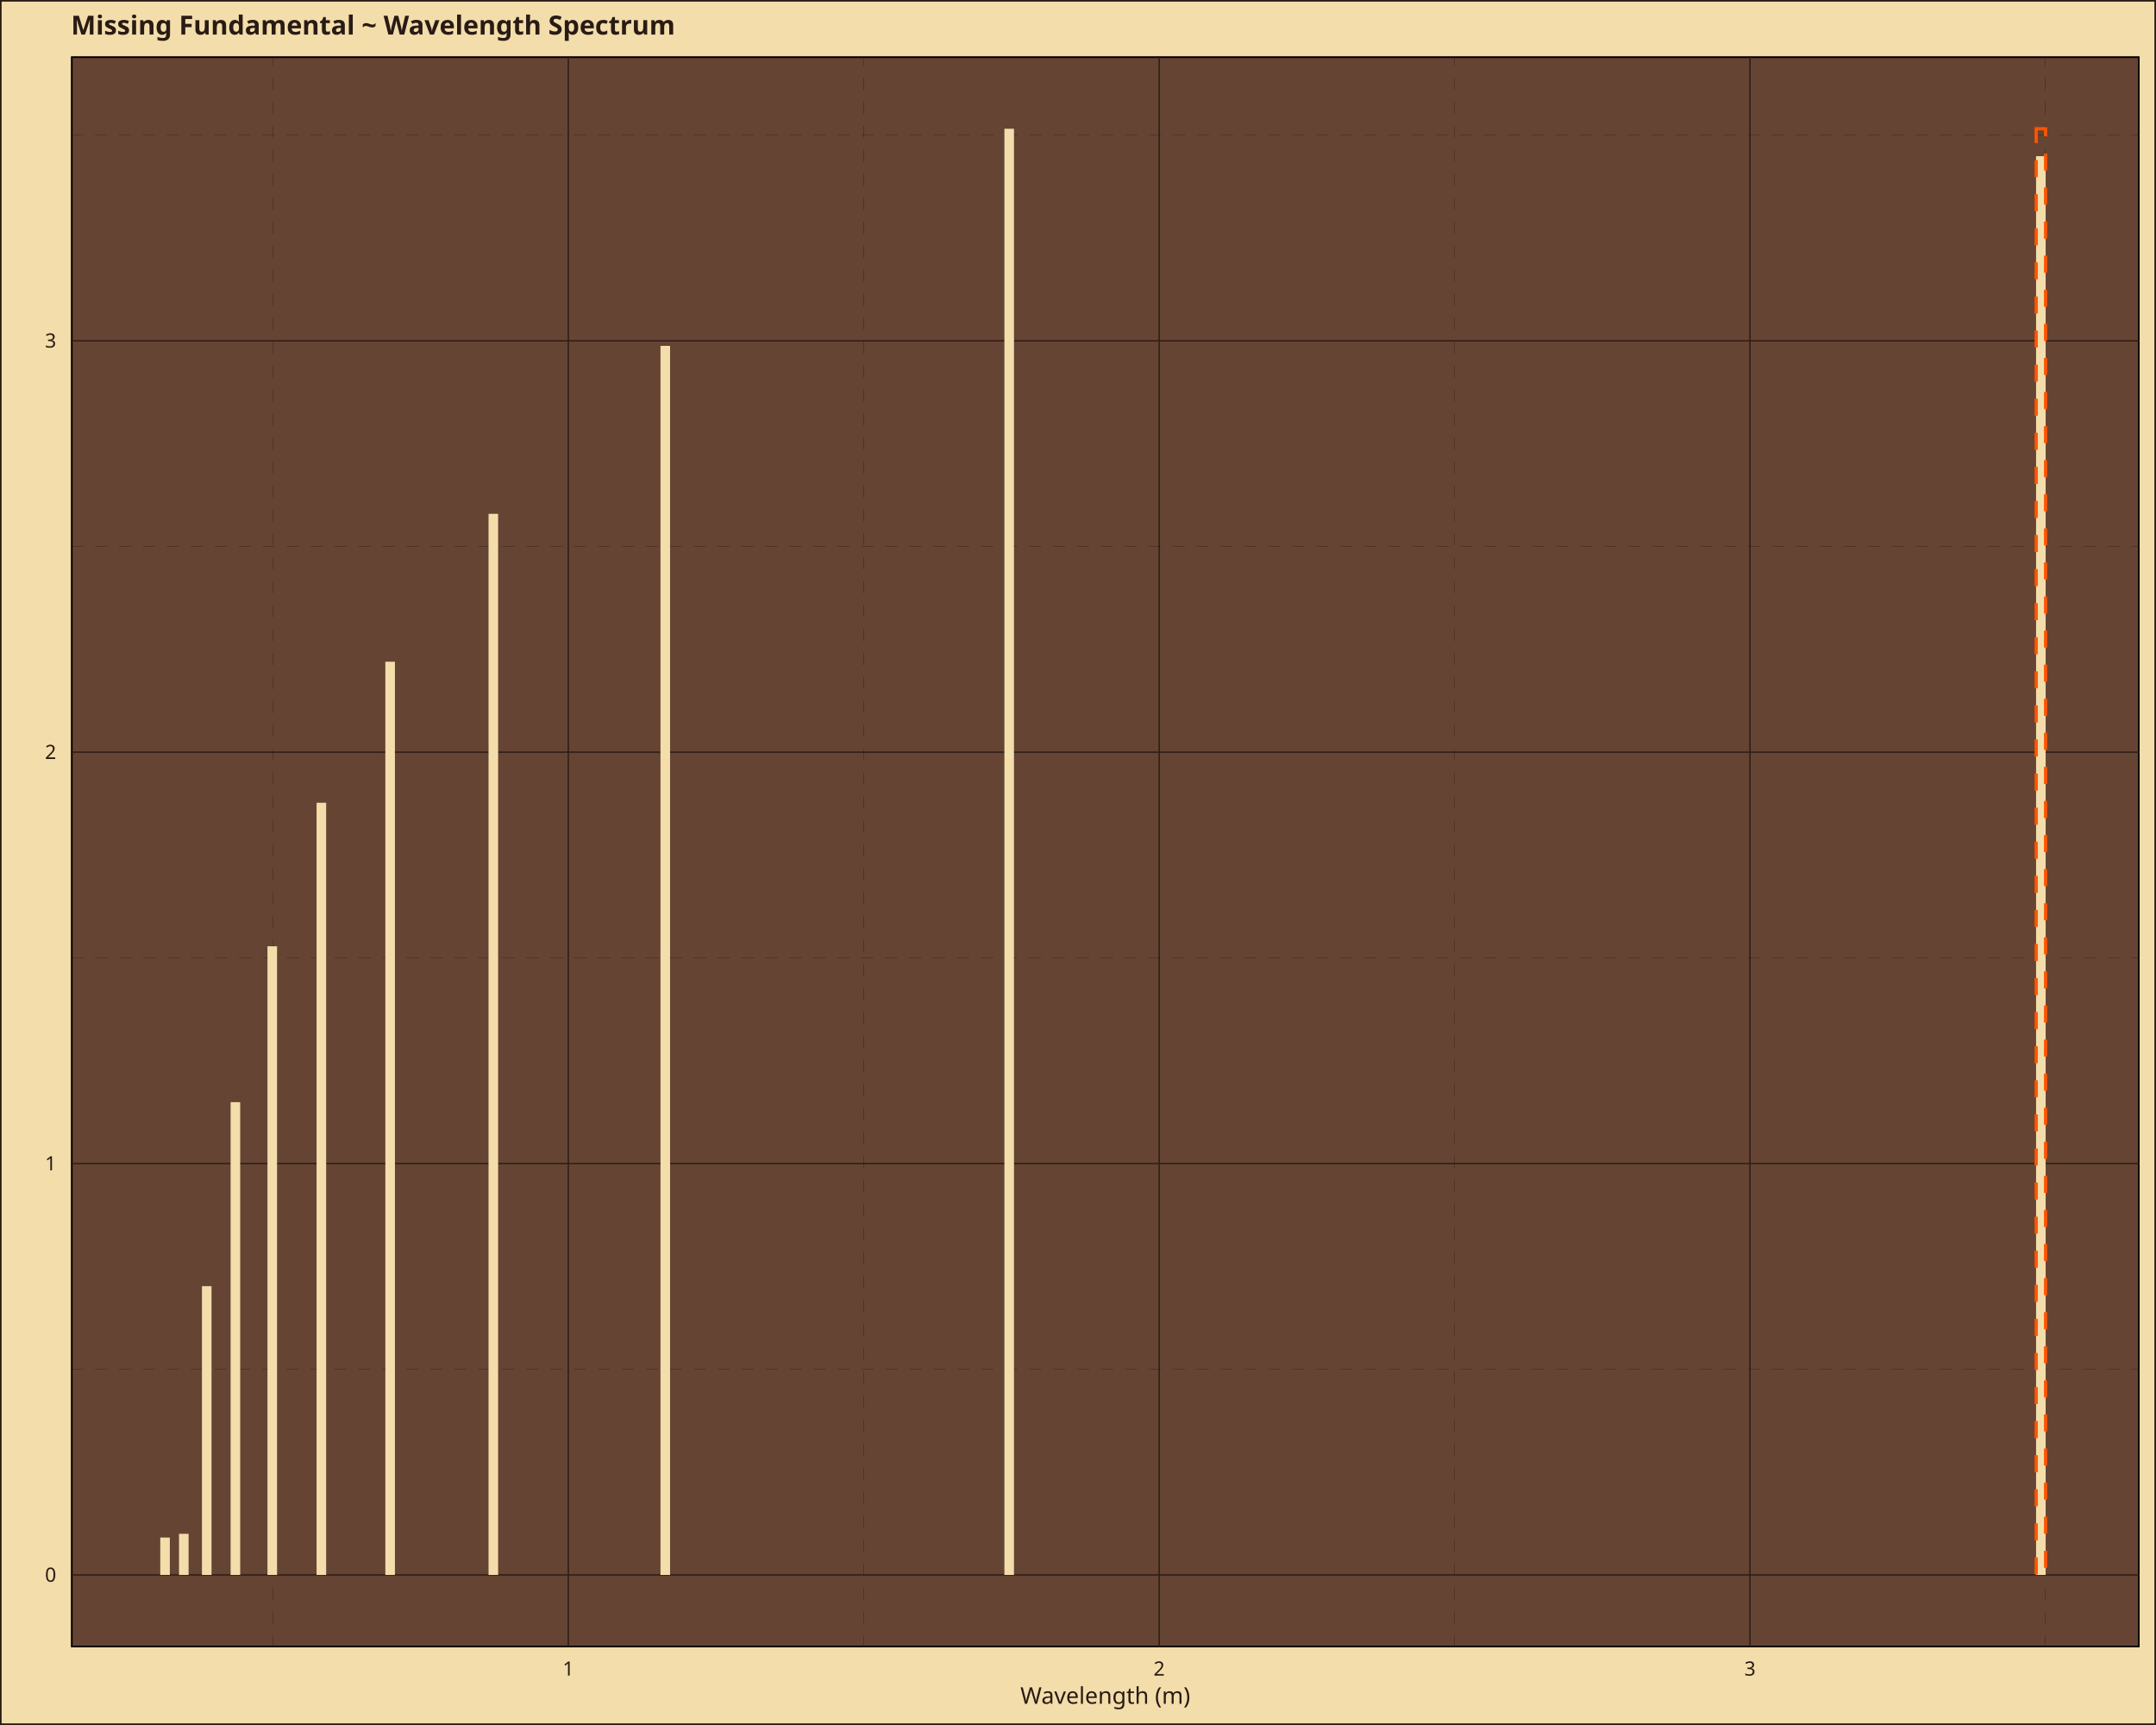
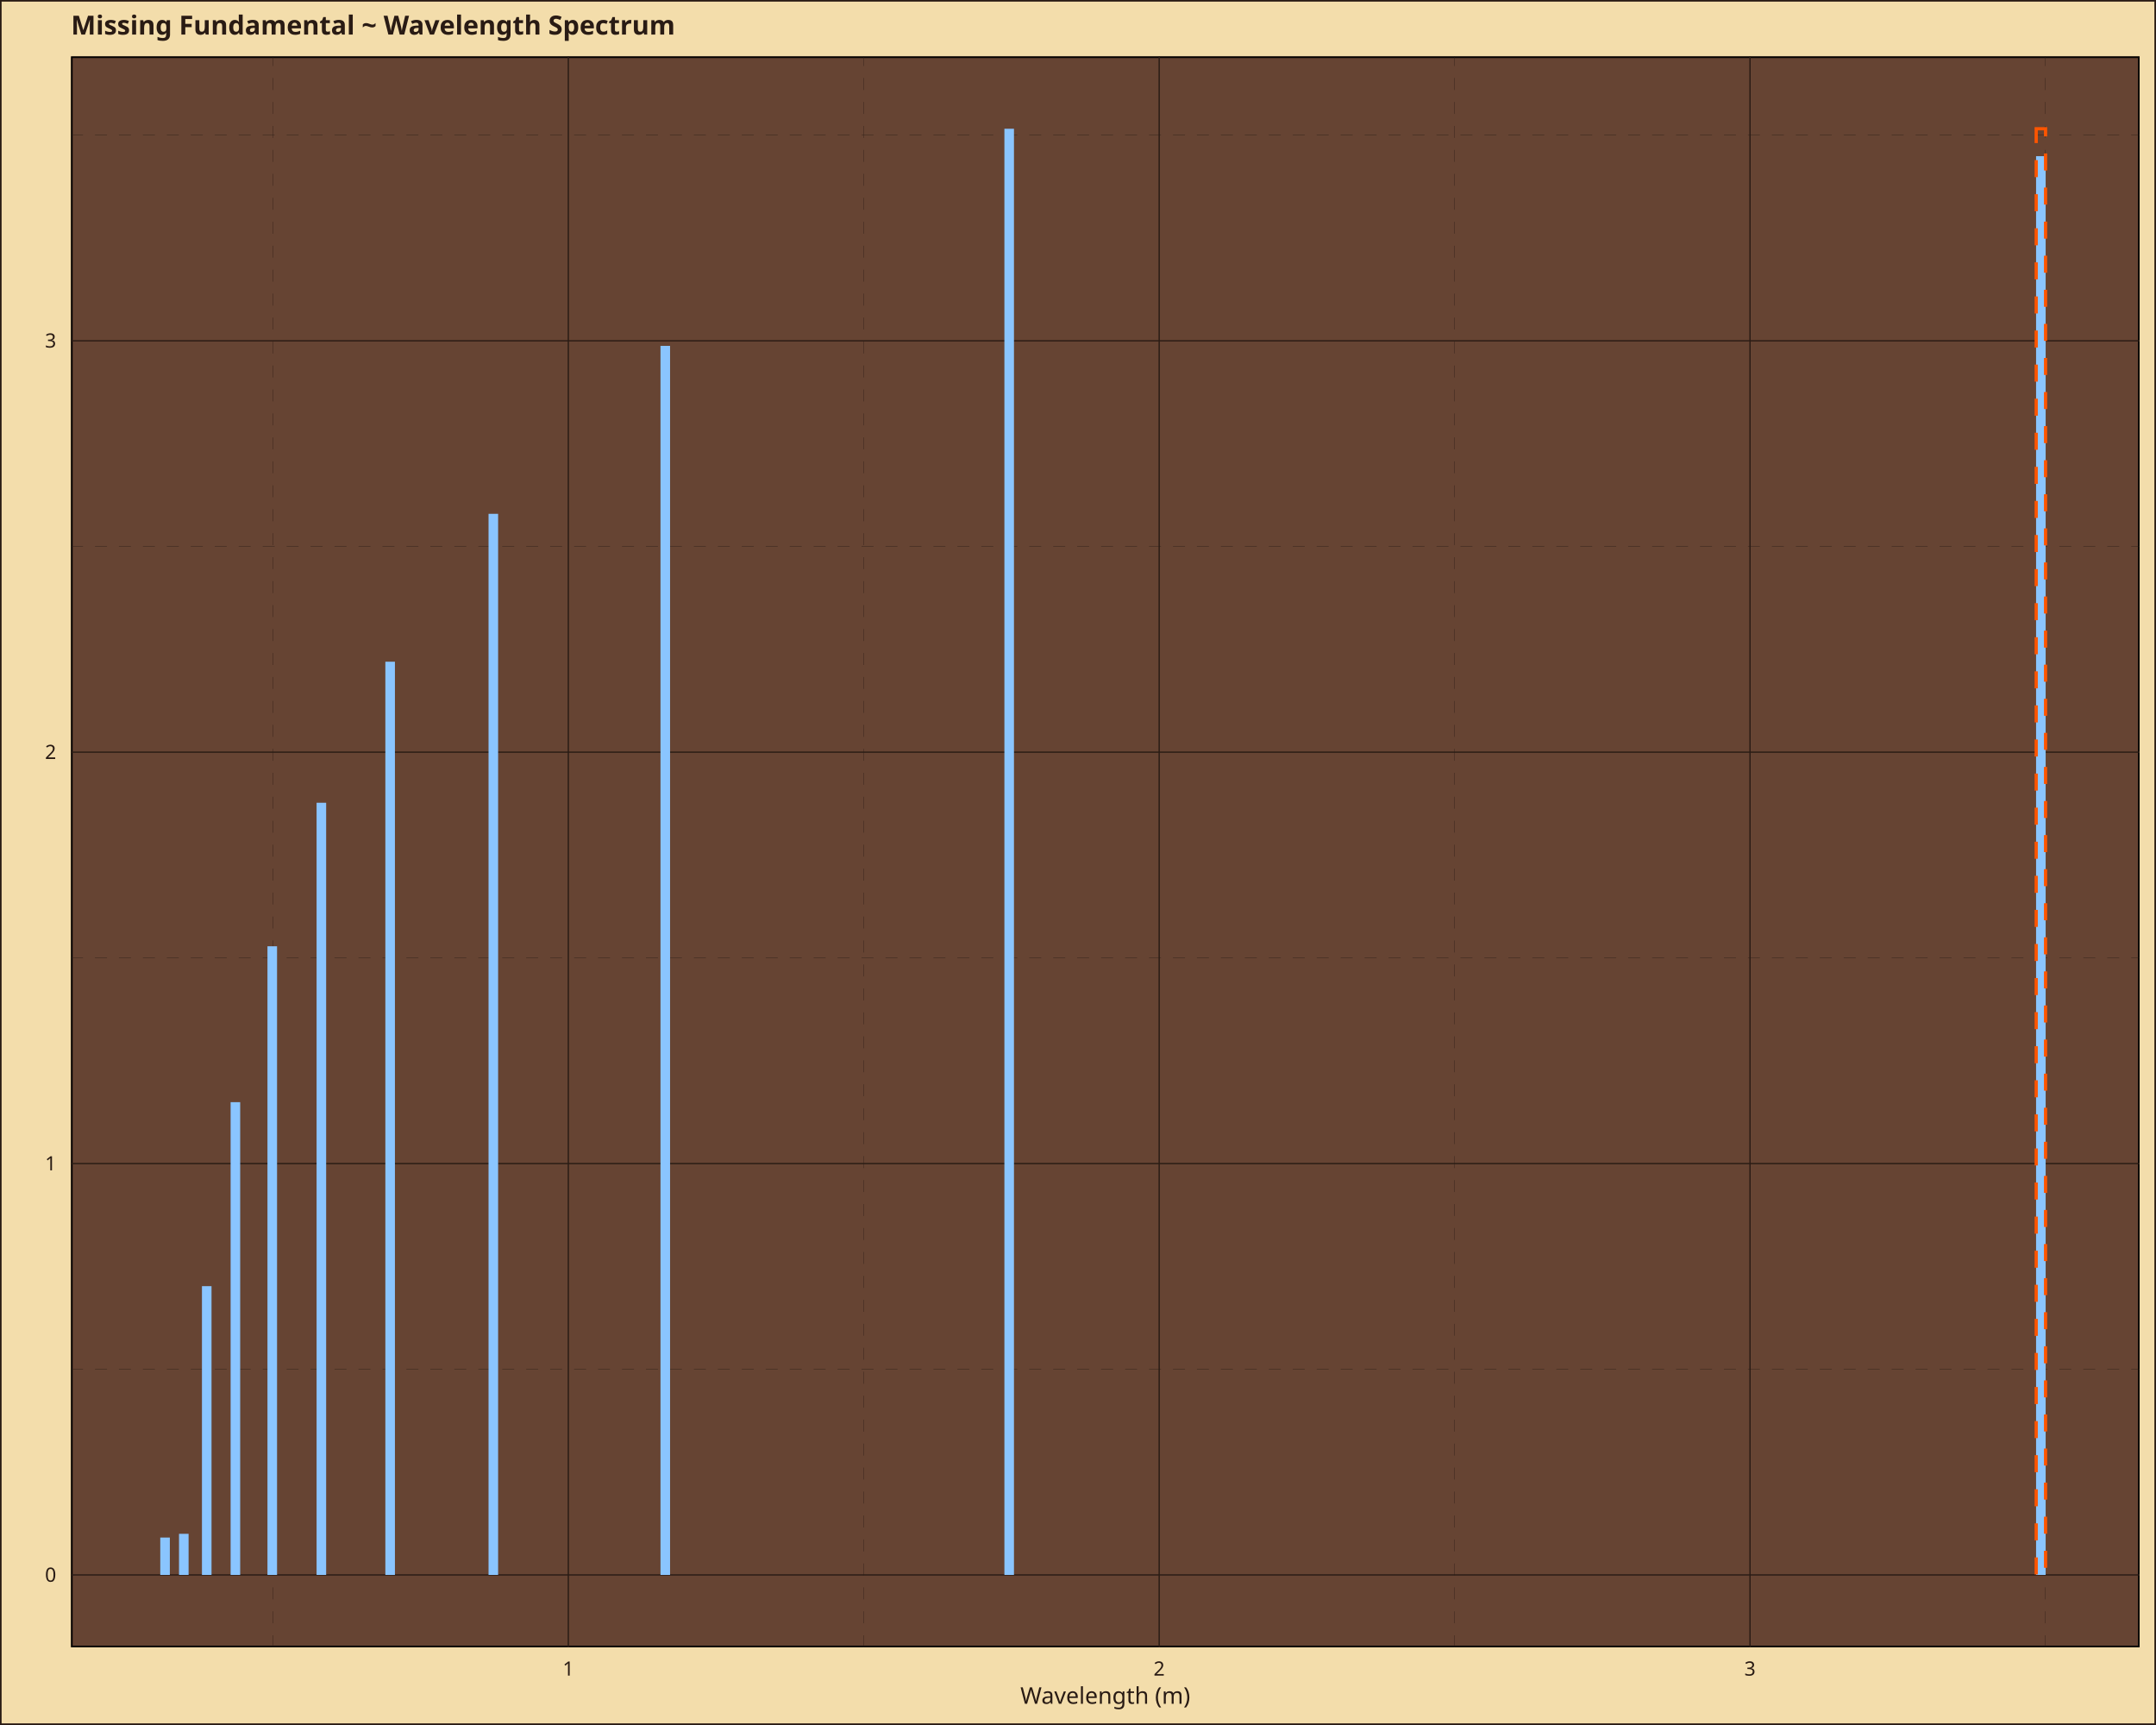
<svg xmlns="http://www.w3.org/2000/svg" class="svglite" data-engine-version="2.0" width="720.00pt" height="576.00pt" viewBox="0 0 720.00 576.00">
  <defs>
    <style type="text/css">
    .svglite line, .svglite polyline, .svglite polygon, .svglite path, .svglite rect, .svglite circle {
      fill: none;
      stroke: #000000;
      stroke-linecap: round;
      stroke-linejoin: round;
      stroke-miterlimit: 10.00;
    }
  </style>
  </defs>
  <rect width="100%" height="100%" style="stroke: none; fill: #FFFFFF;" />
  <defs>
    <clipPath id="cpMC4wMHw3MjAuMDB8MC4wMHw1NzYuMDA=">
      <rect x="0.00" y="0.00" width="720.00" height="576.00" />
    </clipPath>
  </defs>
  <g clip-path="url(#cpMC4wMHw3MjAuMDB8MC4wMHw1NzYuMDA=)">
    <rect x="0.00" y="0.00" width="720.00" height="576.00" style="stroke-width: 1.07; stroke: #291B14; fill: #F3DDAB;" />
  </g>
  <defs>
    <clipPath id="cpMjMuNzJ8NzE0LjUyfDE4Ljg0fDU1MC4wNA==">
      <rect x="23.72" y="18.84" width="690.80" height="531.20" />
    </clipPath>
  </defs>
  <g clip-path="url(#cpMjMuNzJ8NzE0LjUyfDE4Ljg0fDU1MC4wNA==)">
    <rect x="23.72" y="18.84" width="690.80" height="531.20" style="stroke-width: 1.07; fill: #664433;" />
    <polyline points="23.72,457.21 714.52,457.21 " style="stroke-width: 0.11; stroke: #291B14; stroke-dasharray: 4.00,4.00; stroke-linecap: butt;" />
    <polyline points="23.72,319.85 714.52,319.85 " style="stroke-width: 0.11; stroke: #291B14; stroke-dasharray: 4.00,4.00; stroke-linecap: butt;" />
    <polyline points="23.72,182.48 714.52,182.48 " style="stroke-width: 0.11; stroke: #291B14; stroke-dasharray: 4.00,4.00; stroke-linecap: butt;" />
    <polyline points="23.72,45.12 714.52,45.12 " style="stroke-width: 0.11; stroke: #291B14; stroke-dasharray: 4.00,4.00; stroke-linecap: butt;" />
    <polyline points="91.13,550.04 91.13,18.84 " style="stroke-width: 0.11; stroke: #291B14; stroke-dasharray: 4.00,4.00; stroke-linecap: butt;" />
    <polyline points="288.45,550.04 288.45,18.84 " style="stroke-width: 0.11; stroke: #291B14; stroke-dasharray: 4.00,4.00; stroke-linecap: butt;" />
    <polyline points="485.76,550.04 485.76,18.84 " style="stroke-width: 0.11; stroke: #291B14; stroke-dasharray: 4.00,4.00; stroke-linecap: butt;" />
    <polyline points="683.08,550.04 683.08,18.84 " style="stroke-width: 0.11; stroke: #291B14; stroke-dasharray: 4.00,4.00; stroke-linecap: butt;" />
    <polyline points="23.72,525.89 714.52,525.89 " style="stroke-width: 0.43; stroke: #291B14; stroke-linecap: butt;" />
    <polyline points="23.72,388.53 714.52,388.53 " style="stroke-width: 0.43; stroke: #291B14; stroke-linecap: butt;" />
    <polyline points="23.72,251.16 714.52,251.16 " style="stroke-width: 0.43; stroke: #291B14; stroke-linecap: butt;" />
    <polyline points="23.72,113.80 714.52,113.80 " style="stroke-width: 0.43; stroke: #291B14; stroke-linecap: butt;" />
    <polyline points="189.79,550.04 189.79,18.84 " style="stroke-width: 0.43; stroke: #291B14; stroke-linecap: butt;" />
    <polyline points="387.11,550.04 387.11,18.84 " style="stroke-width: 0.43; stroke: #291B14; stroke-linecap: butt;" />
    <polyline points="584.42,550.04 584.42,18.84 " style="stroke-width: 0.43; stroke: #291B14; stroke-linecap: butt;" />
-     <line x1="55.12" y1="513.41" x2="55.12" y2="525.89" style="stroke-width: 3.20; stroke: #F3DDAB; stroke-linecap: butt;" />
-     <line x1="61.38" y1="512.16" x2="61.38" y2="525.89" style="stroke-width: 3.20; stroke: #F3DDAB; stroke-linecap: butt;" />
-     <line x1="69.04" y1="429.46" x2="69.04" y2="525.89" style="stroke-width: 3.20; stroke: #F3DDAB; stroke-linecap: butt;" />
-     <line x1="78.61" y1="368.03" x2="78.61" y2="525.89" style="stroke-width: 3.20; stroke: #F3DDAB; stroke-linecap: butt;" />
-     <line x1="90.92" y1="315.97" x2="90.92" y2="525.89" style="stroke-width: 3.20; stroke: #F3DDAB; stroke-linecap: butt;" />
-     <line x1="107.32" y1="268.06" x2="107.32" y2="525.89" style="stroke-width: 3.20; stroke: #F3DDAB; stroke-linecap: butt;" />
-     <line x1="130.29" y1="220.96" x2="130.29" y2="525.89" style="stroke-width: 3.20; stroke: #F3DDAB; stroke-linecap: butt;" />
-     <line x1="164.75" y1="171.58" x2="164.75" y2="525.89" style="stroke-width: 3.20; stroke: #F3DDAB; stroke-linecap: butt;" />
-     <line x1="222.17" y1="115.49" x2="222.17" y2="525.89" style="stroke-width: 3.20; stroke: #F3DDAB; stroke-linecap: butt;" />
-     <line x1="337.02" y1="42.99" x2="337.02" y2="525.89" style="stroke-width: 3.20; stroke: #F3DDAB; stroke-linecap: butt;" />
-     <line x1="681.55" y1="52.14" x2="681.55" y2="525.89" style="stroke-width: 3.20; stroke: #F3DDAB; stroke-linecap: butt;" />
+     <line x1="55.12" y1="513.41" x2="55.12" y2="525.89" style="stroke-width: 3.20; stroke: #8AC5FF; stroke-linecap: butt;" />
+     <line x1="61.38" y1="512.16" x2="61.38" y2="525.89" style="stroke-width: 3.20; stroke: #8AC5FF; stroke-linecap: butt;" />
+     <line x1="69.04" y1="429.46" x2="69.04" y2="525.89" style="stroke-width: 3.20; stroke: #8AC5FF; stroke-linecap: butt;" />
+     <line x1="78.61" y1="368.03" x2="78.61" y2="525.89" style="stroke-width: 3.20; stroke: #8AC5FF; stroke-linecap: butt;" />
+     <line x1="90.92" y1="315.97" x2="90.92" y2="525.89" style="stroke-width: 3.20; stroke: #8AC5FF; stroke-linecap: butt;" />
+     <line x1="107.32" y1="268.06" x2="107.32" y2="525.89" style="stroke-width: 3.20; stroke: #8AC5FF; stroke-linecap: butt;" />
+     <line x1="130.29" y1="220.96" x2="130.29" y2="525.89" style="stroke-width: 3.20; stroke: #8AC5FF; stroke-linecap: butt;" />
+     <line x1="164.75" y1="171.58" x2="164.75" y2="525.89" style="stroke-width: 3.20; stroke: #8AC5FF; stroke-linecap: butt;" />
+     <line x1="222.17" y1="115.49" x2="222.17" y2="525.89" style="stroke-width: 3.20; stroke: #8AC5FF; stroke-linecap: butt;" />
+     <line x1="337.02" y1="42.99" x2="337.02" y2="525.89" style="stroke-width: 3.20; stroke: #8AC5FF; stroke-linecap: butt;" />
+     <line x1="681.55" y1="52.14" x2="681.55" y2="525.89" style="stroke-width: 3.20; stroke: #8AC5FF; stroke-linecap: butt;" />
    <rect x="679.99" y="42.99" width="3.13" height="482.91" style="stroke-width: 1.07; stroke: #FF5500; stroke-dasharray: 5.69,5.69; stroke-linecap: butt; stroke-linejoin: miter;" />
  </g>
  <g clip-path="url(#cpMC4wMHw3MjAuMDB8MC4wMHw1NzYuMDA=)">
    <text x="18.79" y="528.17" text-anchor="end" style="font-size: 6.60px; fill: #291B14; font-family: sans;" textLength="3.67px" lengthAdjust="spacingAndGlyphs">0</text>
    <text x="18.79" y="390.80" text-anchor="end" style="font-size: 6.60px; fill: #291B14; font-family: sans;" textLength="3.67px" lengthAdjust="spacingAndGlyphs">1</text>
    <text x="18.79" y="253.44" text-anchor="end" style="font-size: 6.60px; fill: #291B14; font-family: sans;" textLength="3.67px" lengthAdjust="spacingAndGlyphs">2</text>
    <text x="18.79" y="116.07" text-anchor="end" style="font-size: 6.60px; fill: #291B14; font-family: sans;" textLength="3.67px" lengthAdjust="spacingAndGlyphs">3</text>
    <text x="189.79" y="559.51" text-anchor="middle" style="font-size: 6.60px; fill: #291B14; font-family: sans;" textLength="3.67px" lengthAdjust="spacingAndGlyphs">1</text>
    <text x="387.11" y="559.51" text-anchor="middle" style="font-size: 6.60px; fill: #291B14; font-family: sans;" textLength="3.67px" lengthAdjust="spacingAndGlyphs">2</text>
    <text x="584.42" y="559.51" text-anchor="middle" style="font-size: 6.60px; fill: #291B14; font-family: sans;" textLength="3.67px" lengthAdjust="spacingAndGlyphs">3</text>
    <text x="369.12" y="568.92" text-anchor="middle" style="font-size: 7.70px; fill: #291B14; font-family: sans;" textLength="54.35px" lengthAdjust="spacingAndGlyphs">Wavelength (m)</text>
    <text x="23.72" y="11.54" style="font-size: 8.80px; font-weight: bold; fill: #291B14; font-family: sans;" textLength="180.27px" lengthAdjust="spacingAndGlyphs">Missing Fundamental ~ Wavelength Spectrum</text>
  </g>
</svg>
